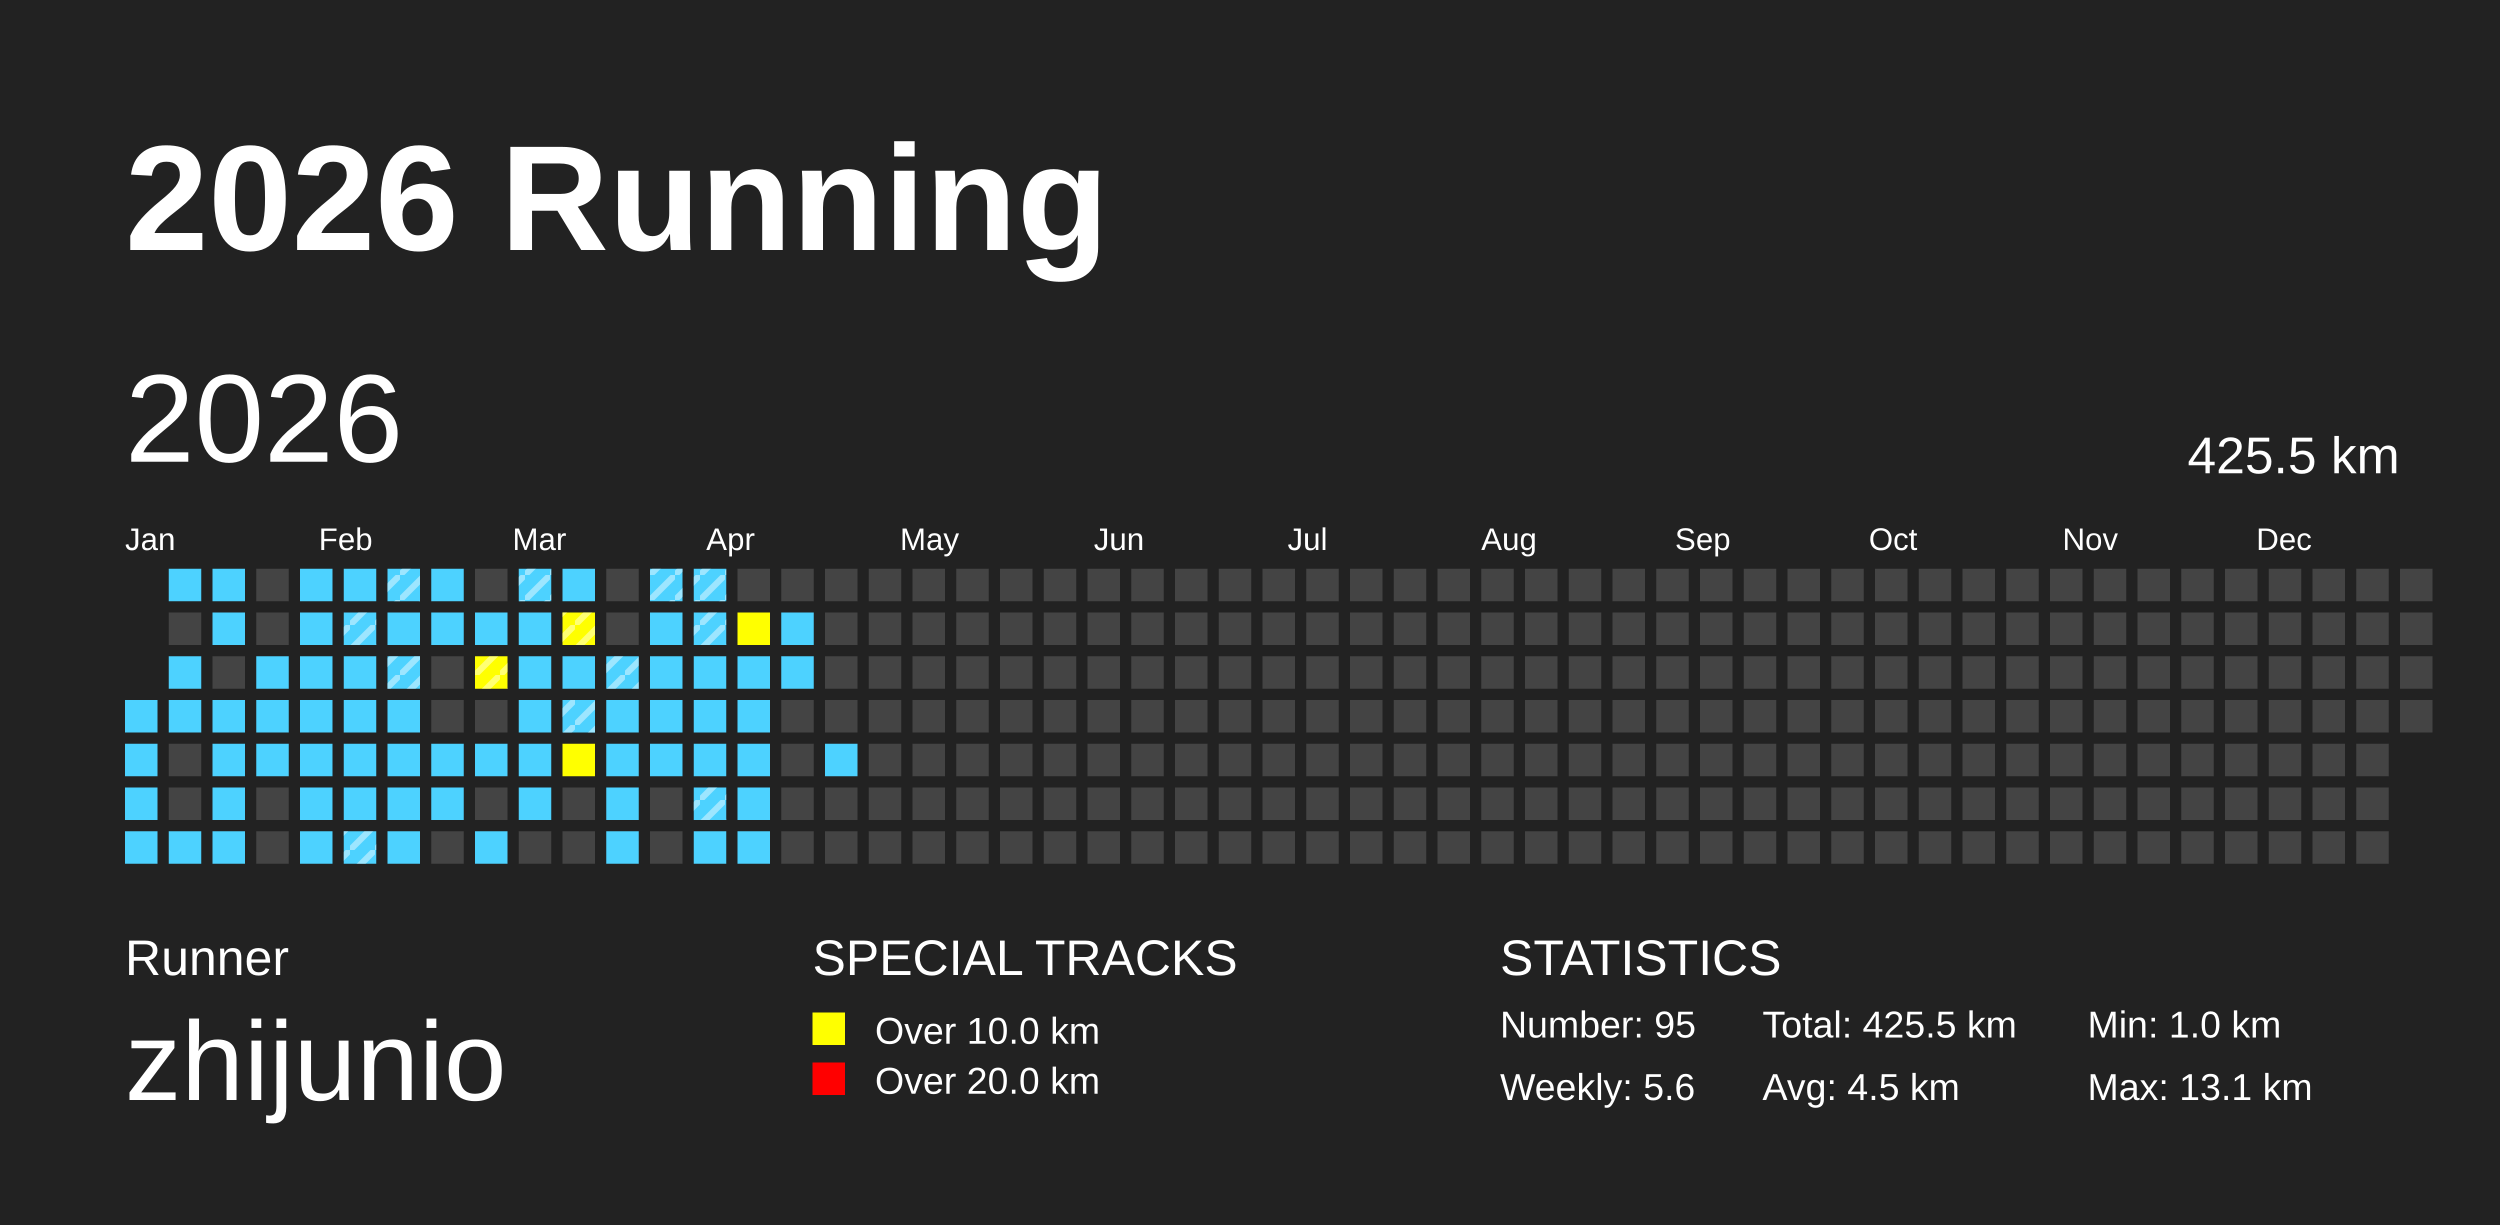
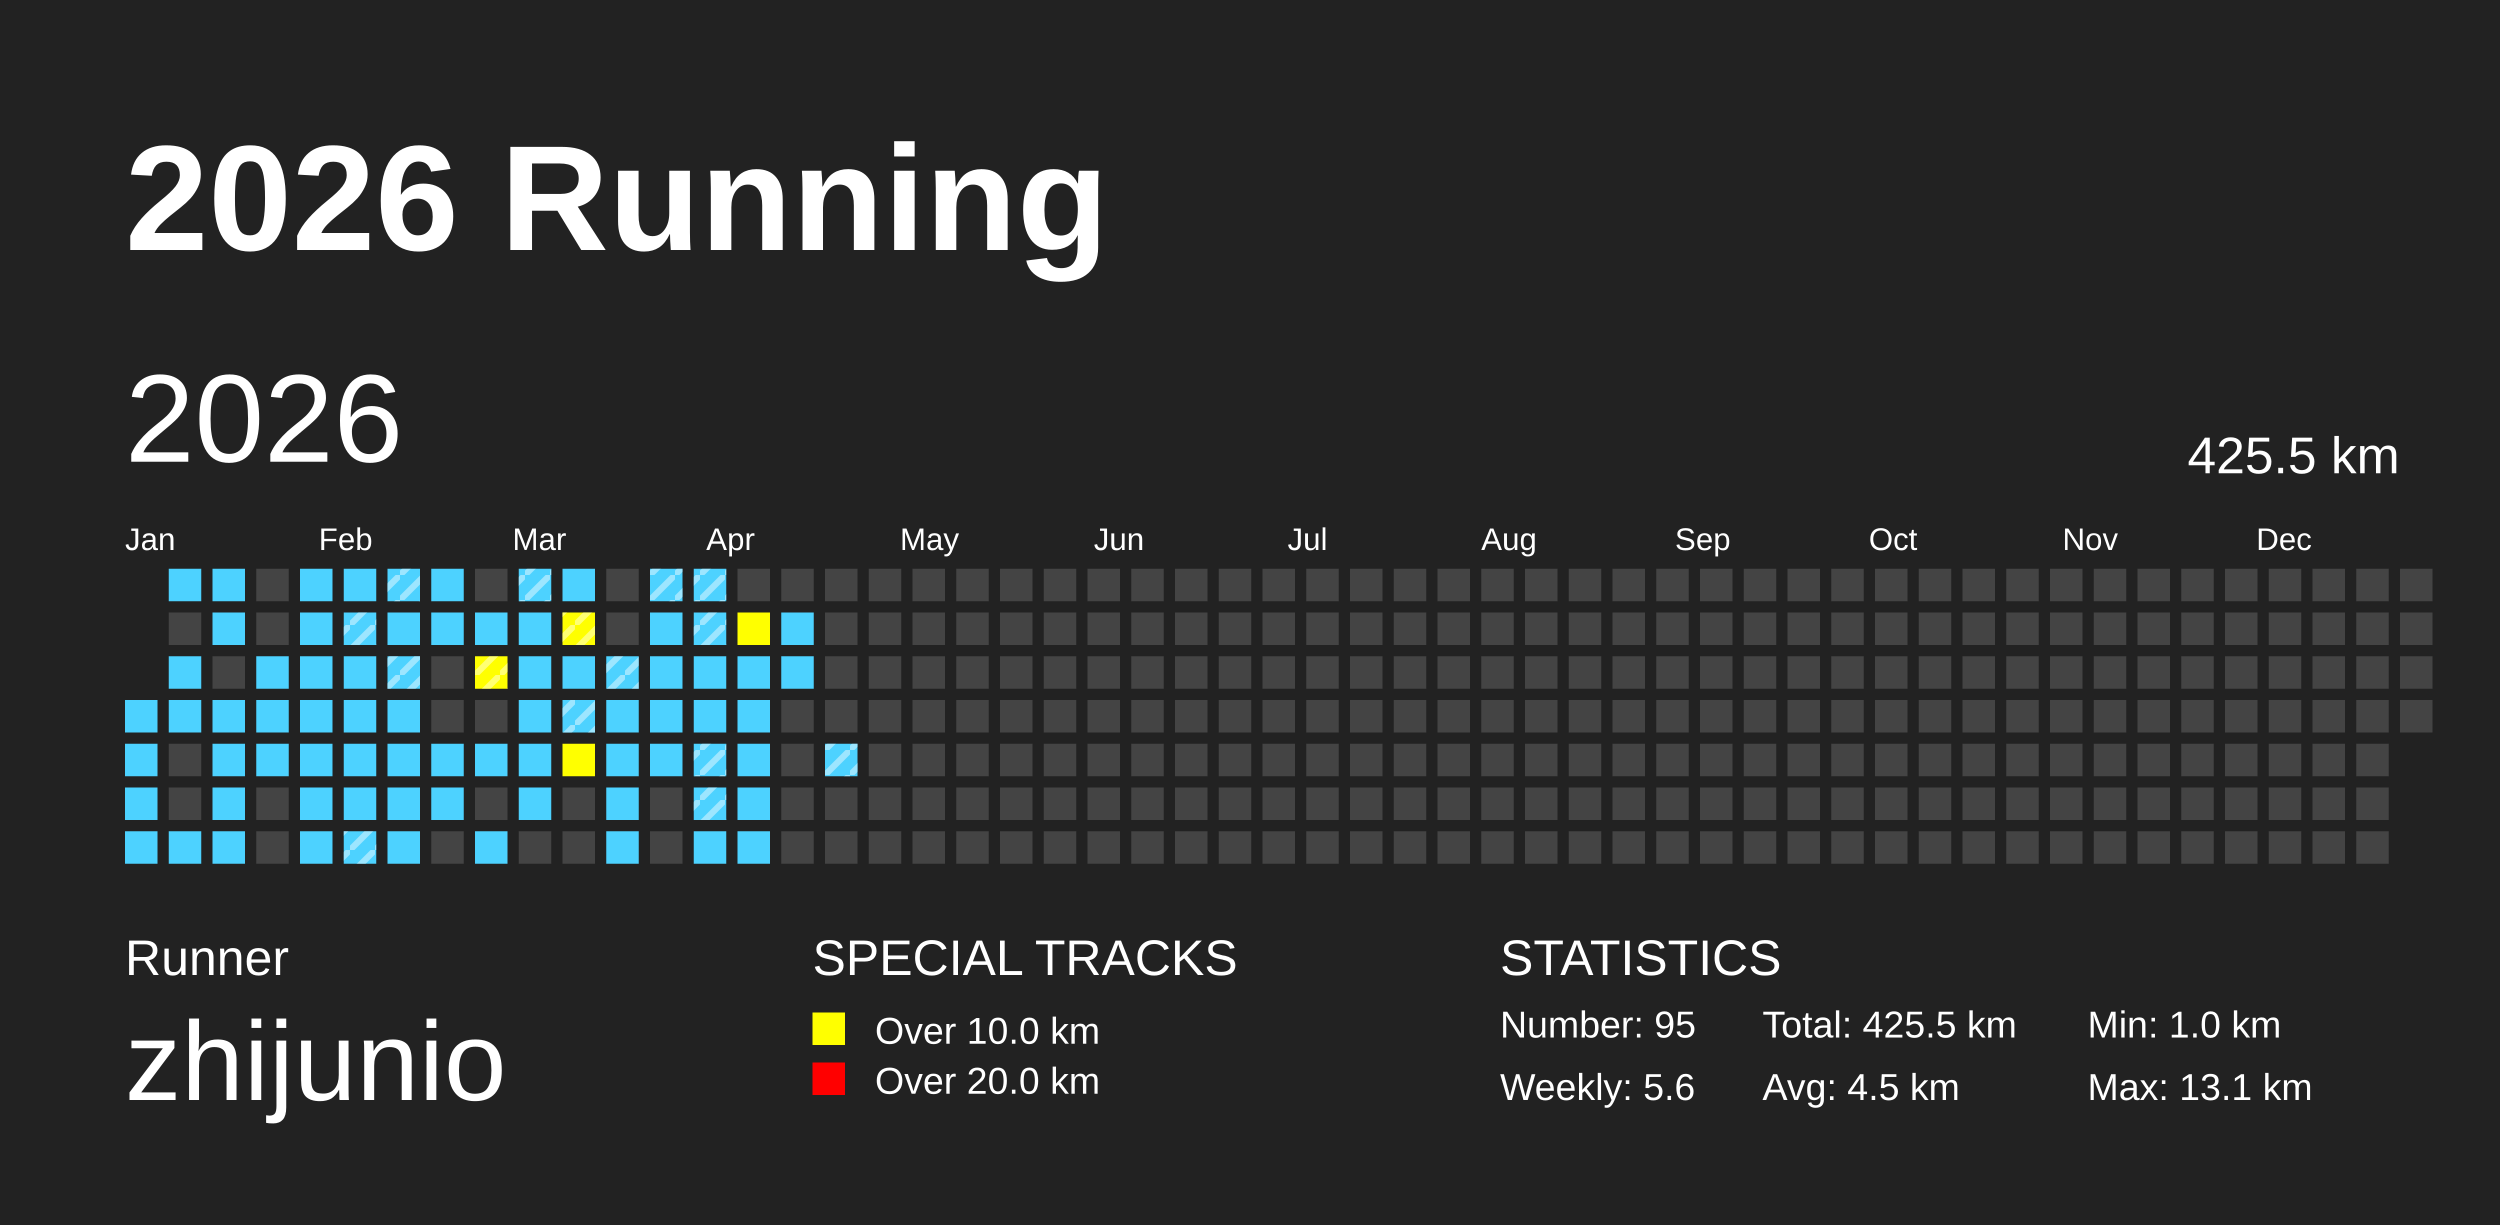
<svg xmlns="http://www.w3.org/2000/svg" baseProfile="full" height="98mm" version="1.1" viewBox="0,0,200,98" width="200mm">
  <defs>
    <pattern height="2" id="indoor-stripe" patternUnits="userSpaceOnUse" width="2">
      <line stroke="white" stroke-opacity="0.45" stroke-width="0.5" x1="0" x2="2" y1="2" y2="0" />
    </pattern>
  </defs>
  <rect fill="#222222" height="98" width="200" x="0" y="0" />
  <text fill="#FFFFFF" style="font-size:12px; font-family:Arial; font-weight:bold;" x="10" y="20">2026 Running</text>
  <text fill="#FFFFFF" style="font-size:4px; font-family:Arial" x="10" y="78">Runner</text>
  <text fill="#FFFFFF" style="font-size:9px; font-family:Arial" x="10" y="88">zhijunio</text>
  <text fill="#FFFFFF" style="font-size:4px; font-family:Arial" x="65" y="78">SPECIAL TRACKS</text>
  <rect fill="yellow" height="2.6" width="2.6" x="65" y="81" />
  <text fill="#FFFFFF" style="font-size:3px; font-family:Arial" x="70" y="83.5">Over 10.0 km</text>
  <rect fill="red" height="2.6" width="2.6" x="65" y="85" />
  <text fill="#FFFFFF" style="font-size:3px; font-family:Arial" x="70" y="87.5">Over 20.0 km</text>
  <text fill="#FFFFFF" style="font-size:4px; font-family:Arial" x="120" y="78">STATISTICS</text>
  <text fill="#FFFFFF" style="font-size:3px; font-family:Arial" x="120" y="83">Number: 95</text>
  <text fill="#FFFFFF" style="font-size:3px; font-family:Arial" x="120" y="88">Weekly: 5.6</text>
  <text fill="#FFFFFF" style="font-size:3px; font-family:Arial" x="141" y="83">Total: 425.5 km</text>
  <text fill="#FFFFFF" style="font-size:3px; font-family:Arial" x="141" y="88">Avg: 4.5 km</text>
  <text fill="#FFFFFF" style="font-size:3px; font-family:Arial" x="167" y="83">Min: 1.0 km</text>
  <text fill="#FFFFFF" style="font-size:3px; font-family:Arial" x="167" y="88">Max: 13.1 km</text>
  <text dominant-baseline="hanging" fill="#FFFFFF" style="font-size:10.0px; font-family:Arial;" x="10" y="30">2026</text>
  <text dominant-baseline="hanging" fill="#FFFFFF" style="font-size:4.125px; font-family:Arial;" x="175" y="35">425.5 km</text>
  <text fill="#FFFFFF" style="font-size:2.5px; font-family:Arial" x="10.0" y="44">Jan</text>
  <text fill="#FFFFFF" style="font-size:2.5px; font-family:Arial" x="25.5" y="44">Feb</text>
  <text fill="#FFFFFF" style="font-size:2.5px; font-family:Arial" x="41.0" y="44">Mar</text>
  <text fill="#FFFFFF" style="font-size:2.5px; font-family:Arial" x="56.5" y="44">Apr</text>
  <text fill="#FFFFFF" style="font-size:2.5px; font-family:Arial" x="72.0" y="44">May</text>
  <text fill="#FFFFFF" style="font-size:2.5px; font-family:Arial" x="87.5" y="44">Jun</text>
  <text fill="#FFFFFF" style="font-size:2.5px; font-family:Arial" x="103.0" y="44">Jul</text>
  <text fill="#FFFFFF" style="font-size:2.5px; font-family:Arial" x="118.5" y="44">Aug</text>
  <text fill="#FFFFFF" style="font-size:2.5px; font-family:Arial" x="134.0" y="44">Sep</text>
  <text fill="#FFFFFF" style="font-size:2.5px; font-family:Arial" x="149.5" y="44">Oct</text>
  <text fill="#FFFFFF" style="font-size:2.5px; font-family:Arial" x="165.0" y="44">Nov</text>
  <text fill="#FFFFFF" style="font-size:2.5px; font-family:Arial" x="180.5" y="44">Dec</text>
  <rect fill="#4DD2FF" height="2.6" width="2.6" x="10.0" y="56.0" />
  <rect fill="#4DD2FF" height="2.6" width="2.6" x="10.0" y="59.5" />
  <rect fill="#4DD2FF" height="2.6" width="2.6" x="10.0" y="63.0" />
  <rect fill="#4DD2FF" height="2.6" width="2.6" x="10.0" y="66.5" />
  <rect fill="#4DD2FF" height="2.6" width="2.6" x="13.5" y="45.5" />
  <rect fill="#444444" height="2.6" width="2.6" x="13.5" y="49.0" />
  <rect fill="#4DD2FF" height="2.6" width="2.6" x="13.5" y="52.5" />
  <rect fill="#4DD2FF" height="2.6" width="2.6" x="13.5" y="56.0" />
  <rect fill="#444444" height="2.6" width="2.6" x="13.5" y="59.5" />
  <rect fill="#444444" height="2.6" width="2.6" x="13.5" y="63.0" />
  <rect fill="#4DD2FF" height="2.6" width="2.6" x="13.5" y="66.5" />
  <rect fill="#4DD2FF" height="2.6" width="2.6" x="17.0" y="45.5" />
  <rect fill="#4DD2FF" height="2.6" width="2.6" x="17.0" y="49.0" />
  <rect fill="#444444" height="2.6" width="2.6" x="17.0" y="52.5" />
  <rect fill="#4DD2FF" height="2.6" width="2.6" x="17.0" y="56.0" />
  <rect fill="#4DD2FF" height="2.6" width="2.6" x="17.0" y="59.5" />
  <rect fill="#4DD2FF" height="2.6" width="2.6" x="17.0" y="63.0" />
  <rect fill="#4DD2FF" height="2.6" width="2.6" x="17.0" y="66.5" />
  <rect fill="#444444" height="2.6" width="2.6" x="20.5" y="45.5" />
  <rect fill="#444444" height="2.6" width="2.6" x="20.5" y="49.0" />
  <rect fill="#4DD2FF" height="2.6" width="2.6" x="20.5" y="52.5" />
  <rect fill="#4DD2FF" height="2.6" width="2.6" x="20.5" y="56.0" />
  <rect fill="#4DD2FF" height="2.6" width="2.6" x="20.5" y="59.5" />
  <rect fill="#444444" height="2.6" width="2.6" x="20.5" y="63.0" />
  <rect fill="#444444" height="2.6" width="2.6" x="20.5" y="66.5" />
  <rect fill="#4DD2FF" height="2.6" width="2.6" x="24.0" y="45.5" />
  <rect fill="#4DD2FF" height="2.6" width="2.6" x="24.0" y="49.0" />
  <rect fill="#4DD2FF" height="2.6" width="2.6" x="24.0" y="52.5" />
  <rect fill="#4DD2FF" height="2.6" width="2.6" x="24.0" y="56.0" />
  <rect fill="#4DD2FF" height="2.6" width="2.6" x="24.0" y="59.5" />
  <rect fill="#4DD2FF" height="2.6" width="2.6" x="24.0" y="63.0" />
  <rect fill="#4DD2FF" height="2.6" width="2.6" x="24.0" y="66.5" />
  <rect fill="#4DD2FF" height="2.6" width="2.6" x="27.5" y="45.5" />
  <rect fill="#4DD2FF" height="2.6" width="2.6" x="27.5" y="49.0" />
  <rect fill="url(#indoor-stripe)" height="2.6" width="2.6" x="27.5" y="49.0" />
  <rect fill="#4DD2FF" height="2.6" width="2.6" x="27.5" y="52.5" />
  <rect fill="#4DD2FF" height="2.6" width="2.6" x="27.5" y="56.0" />
  <rect fill="#4DD2FF" height="2.6" width="2.6" x="27.5" y="59.5" />
  <rect fill="#4DD2FF" height="2.6" width="2.6" x="27.5" y="63.0" />
  <rect fill="#4DD2FF" height="2.6" width="2.6" x="27.5" y="66.5" />
  <rect fill="url(#indoor-stripe)" height="2.6" width="2.6" x="27.5" y="66.5" />
  <rect fill="#4DD2FF" height="2.6" width="2.6" x="31.0" y="45.5" />
  <rect fill="url(#indoor-stripe)" height="2.6" width="2.6" x="31.0" y="45.5" />
  <rect fill="#4DD2FF" height="2.6" width="2.6" x="31.0" y="49.0" />
  <rect fill="#4DD2FF" height="2.6" width="2.6" x="31.0" y="52.5" />
  <rect fill="url(#indoor-stripe)" height="2.6" width="2.6" x="31.0" y="52.5" />
  <rect fill="#4DD2FF" height="2.6" width="2.6" x="31.0" y="56.0" />
  <rect fill="#4DD2FF" height="2.6" width="2.6" x="31.0" y="59.5" />
  <rect fill="#4DD2FF" height="2.6" width="2.6" x="31.0" y="63.0" />
  <rect fill="#4DD2FF" height="2.6" width="2.6" x="31.0" y="66.5" />
  <rect fill="#4DD2FF" height="2.6" width="2.6" x="34.5" y="45.5" />
  <rect fill="#4DD2FF" height="2.6" width="2.6" x="34.5" y="49.0" />
  <rect fill="#444444" height="2.6" width="2.6" x="34.5" y="52.5" />
  <rect fill="#444444" height="2.6" width="2.6" x="34.5" y="56.0" />
  <rect fill="#4DD2FF" height="2.6" width="2.6" x="34.5" y="59.5" />
  <rect fill="#4DD2FF" height="2.6" width="2.6" x="34.5" y="63.0" />
  <rect fill="#444444" height="2.6" width="2.6" x="34.5" y="66.5" />
  <rect fill="#444444" height="2.6" width="2.6" x="38.0" y="45.5" />
  <rect fill="#4DD2FF" height="2.6" width="2.6" x="38.0" y="49.0" />
  <rect fill="yellow" height="2.6" width="2.6" x="38.0" y="52.5" />
  <rect fill="url(#indoor-stripe)" height="2.6" width="2.6" x="38.0" y="52.5" />
  <rect fill="#444444" height="2.6" width="2.6" x="38.0" y="56.0" />
  <rect fill="#4DD2FF" height="2.6" width="2.6" x="38.0" y="59.5" />
  <rect fill="#444444" height="2.6" width="2.6" x="38.0" y="63.0" />
  <rect fill="#4DD2FF" height="2.6" width="2.6" x="38.0" y="66.5" />
  <rect fill="#4DD2FF" height="2.6" width="2.6" x="41.5" y="45.5" />
  <rect fill="url(#indoor-stripe)" height="2.6" width="2.6" x="41.5" y="45.5" />
  <rect fill="#4DD2FF" height="2.6" width="2.6" x="41.5" y="49.0" />
  <rect fill="#4DD2FF" height="2.6" width="2.6" x="41.5" y="52.5" />
  <rect fill="#4DD2FF" height="2.6" width="2.6" x="41.5" y="56.0" />
  <rect fill="#4DD2FF" height="2.6" width="2.6" x="41.5" y="59.5" />
  <rect fill="#4DD2FF" height="2.6" width="2.6" x="41.5" y="63.0" />
  <rect fill="#444444" height="2.6" width="2.6" x="41.5" y="66.5" />
  <rect fill="#4DD2FF" height="2.6" width="2.6" x="45.0" y="45.5" />
  <rect fill="yellow" height="2.6" width="2.6" x="45.0" y="49.0" />
  <rect fill="url(#indoor-stripe)" height="2.6" width="2.6" x="45.0" y="49.0" />
  <rect fill="#4DD2FF" height="2.6" width="2.6" x="45.0" y="52.5" />
  <rect fill="#4DD2FF" height="2.6" width="2.6" x="45.0" y="56.0" />
  <rect fill="url(#indoor-stripe)" height="2.6" width="2.6" x="45.0" y="56.0" />
  <rect fill="yellow" height="2.6" width="2.6" x="45.0" y="59.5" />
  <rect fill="#444444" height="2.6" width="2.6" x="45.0" y="63.0" />
  <rect fill="#444444" height="2.6" width="2.6" x="45.0" y="66.5" />
  <rect fill="#444444" height="2.6" width="2.6" x="48.5" y="45.5" />
  <rect fill="#444444" height="2.6" width="2.6" x="48.5" y="49.0" />
  <rect fill="#4DD2FF" height="2.6" width="2.6" x="48.5" y="52.5" />
  <rect fill="url(#indoor-stripe)" height="2.6" width="2.6" x="48.5" y="52.5" />
  <rect fill="#4DD2FF" height="2.6" width="2.6" x="48.5" y="56.0" />
  <rect fill="#4DD2FF" height="2.6" width="2.6" x="48.5" y="59.5" />
  <rect fill="#4DD2FF" height="2.6" width="2.6" x="48.5" y="63.0" />
  <rect fill="#4DD2FF" height="2.6" width="2.6" x="48.5" y="66.5" />
  <rect fill="#4DD2FF" height="2.6" width="2.6" x="52.0" y="45.5" />
  <rect fill="url(#indoor-stripe)" height="2.6" width="2.6" x="52.0" y="45.5" />
  <rect fill="#4DD2FF" height="2.6" width="2.6" x="52.0" y="49.0" />
  <rect fill="#4DD2FF" height="2.6" width="2.6" x="52.0" y="52.5" />
  <rect fill="#4DD2FF" height="2.6" width="2.6" x="52.0" y="56.0" />
  <rect fill="#4DD2FF" height="2.6" width="2.6" x="52.0" y="59.5" />
  <rect fill="#444444" height="2.6" width="2.6" x="52.0" y="63.0" />
  <rect fill="#444444" height="2.6" width="2.6" x="52.0" y="66.5" />
  <rect fill="#4DD2FF" height="2.6" width="2.6" x="55.5" y="45.5" />
  <rect fill="url(#indoor-stripe)" height="2.6" width="2.6" x="55.5" y="45.5" />
  <rect fill="#4DD2FF" height="2.6" width="2.6" x="55.5" y="49.0" />
  <rect fill="url(#indoor-stripe)" height="2.6" width="2.6" x="55.5" y="49.0" />
  <rect fill="#4DD2FF" height="2.6" width="2.6" x="55.5" y="52.5" />
  <rect fill="#4DD2FF" height="2.6" width="2.6" x="55.5" y="56.0" />
  <rect fill="#4DD2FF" height="2.6" width="2.6" x="55.5" y="59.5" />
+   <rect fill="url(#indoor-stripe)" height="2.6" width="2.6" x="55.5" y="59.5" />
  <rect fill="#4DD2FF" height="2.6" width="2.6" x="55.5" y="63.0" />
  <rect fill="url(#indoor-stripe)" height="2.6" width="2.6" x="55.5" y="63.0" />
  <rect fill="#4DD2FF" height="2.6" width="2.6" x="55.5" y="66.5" />
  <rect fill="#444444" height="2.6" width="2.6" x="59.0" y="45.5" />
  <rect fill="yellow" height="2.6" width="2.6" x="59.0" y="49.0" />
  <rect fill="#4DD2FF" height="2.6" width="2.6" x="59.0" y="52.5" />
  <rect fill="#4DD2FF" height="2.6" width="2.6" x="59.0" y="56.0" />
  <rect fill="#4DD2FF" height="2.6" width="2.6" x="59.0" y="59.5" />
  <rect fill="#4DD2FF" height="2.6" width="2.6" x="59.0" y="63.0" />
  <rect fill="#4DD2FF" height="2.6" width="2.6" x="59.0" y="66.5" />
  <rect fill="#444444" height="2.6" width="2.6" x="62.5" y="45.5" />
  <rect fill="#4DD2FF" height="2.6" width="2.6" x="62.5" y="49.0" />
  <rect fill="#4DD2FF" height="2.6" width="2.6" x="62.5" y="52.5" />
  <rect fill="#444444" height="2.6" width="2.6" x="62.5" y="56.0" />
  <rect fill="#444444" height="2.6" width="2.6" x="62.5" y="59.5" />
  <rect fill="#444444" height="2.6" width="2.6" x="62.5" y="63.0" />
  <rect fill="#444444" height="2.6" width="2.6" x="62.5" y="66.5" />
  <rect fill="#444444" height="2.6" width="2.6" x="66.0" y="45.5" />
  <rect fill="#444444" height="2.6" width="2.6" x="66.0" y="49.0" />
  <rect fill="#444444" height="2.6" width="2.6" x="66.0" y="52.5" />
  <rect fill="#444444" height="2.6" width="2.6" x="66.0" y="56.0" />
  <rect fill="#4DD2FF" height="2.6" width="2.6" x="66.0" y="59.5" />
+   <rect fill="url(#indoor-stripe)" height="2.6" width="2.6" x="66.0" y="59.5" />
  <rect fill="#444444" height="2.6" width="2.6" x="66.0" y="63.0" />
  <rect fill="#444444" height="2.6" width="2.6" x="66.0" y="66.5" />
  <rect fill="#444444" height="2.6" width="2.6" x="69.5" y="45.5" />
  <rect fill="#444444" height="2.6" width="2.6" x="69.5" y="49.0" />
  <rect fill="#444444" height="2.6" width="2.6" x="69.5" y="52.5" />
  <rect fill="#444444" height="2.6" width="2.6" x="69.5" y="56.0" />
  <rect fill="#444444" height="2.6" width="2.6" x="69.5" y="59.5" />
  <rect fill="#444444" height="2.6" width="2.6" x="69.5" y="63.0" />
  <rect fill="#444444" height="2.6" width="2.6" x="69.5" y="66.5" />
  <rect fill="#444444" height="2.6" width="2.6" x="73.0" y="45.5" />
  <rect fill="#444444" height="2.6" width="2.6" x="73.0" y="49.0" />
  <rect fill="#444444" height="2.6" width="2.6" x="73.0" y="52.5" />
  <rect fill="#444444" height="2.6" width="2.6" x="73.0" y="56.0" />
  <rect fill="#444444" height="2.6" width="2.6" x="73.0" y="59.5" />
  <rect fill="#444444" height="2.6" width="2.6" x="73.0" y="63.0" />
  <rect fill="#444444" height="2.6" width="2.6" x="73.0" y="66.5" />
  <rect fill="#444444" height="2.6" width="2.6" x="76.5" y="45.5" />
  <rect fill="#444444" height="2.6" width="2.6" x="76.5" y="49.0" />
  <rect fill="#444444" height="2.6" width="2.6" x="76.5" y="52.5" />
  <rect fill="#444444" height="2.6" width="2.6" x="76.5" y="56.0" />
  <rect fill="#444444" height="2.6" width="2.6" x="76.5" y="59.5" />
  <rect fill="#444444" height="2.6" width="2.6" x="76.5" y="63.0" />
  <rect fill="#444444" height="2.6" width="2.6" x="76.5" y="66.5" />
  <rect fill="#444444" height="2.6" width="2.6" x="80.0" y="45.5" />
  <rect fill="#444444" height="2.6" width="2.6" x="80.0" y="49.0" />
  <rect fill="#444444" height="2.6" width="2.6" x="80.0" y="52.5" />
  <rect fill="#444444" height="2.6" width="2.6" x="80.0" y="56.0" />
  <rect fill="#444444" height="2.6" width="2.6" x="80.0" y="59.5" />
  <rect fill="#444444" height="2.6" width="2.6" x="80.0" y="63.0" />
  <rect fill="#444444" height="2.6" width="2.6" x="80.0" y="66.5" />
  <rect fill="#444444" height="2.6" width="2.6" x="83.5" y="45.5" />
  <rect fill="#444444" height="2.6" width="2.6" x="83.5" y="49.0" />
  <rect fill="#444444" height="2.6" width="2.6" x="83.5" y="52.5" />
  <rect fill="#444444" height="2.6" width="2.6" x="83.5" y="56.0" />
  <rect fill="#444444" height="2.6" width="2.6" x="83.5" y="59.5" />
  <rect fill="#444444" height="2.6" width="2.6" x="83.5" y="63.0" />
  <rect fill="#444444" height="2.6" width="2.6" x="83.5" y="66.5" />
  <rect fill="#444444" height="2.6" width="2.6" x="87.0" y="45.5" />
  <rect fill="#444444" height="2.6" width="2.6" x="87.0" y="49.0" />
  <rect fill="#444444" height="2.6" width="2.6" x="87.0" y="52.5" />
  <rect fill="#444444" height="2.6" width="2.6" x="87.0" y="56.0" />
  <rect fill="#444444" height="2.6" width="2.6" x="87.0" y="59.5" />
  <rect fill="#444444" height="2.6" width="2.6" x="87.0" y="63.0" />
  <rect fill="#444444" height="2.6" width="2.6" x="87.0" y="66.5" />
  <rect fill="#444444" height="2.6" width="2.6" x="90.5" y="45.5" />
  <rect fill="#444444" height="2.6" width="2.6" x="90.5" y="49.0" />
  <rect fill="#444444" height="2.6" width="2.6" x="90.5" y="52.5" />
  <rect fill="#444444" height="2.6" width="2.6" x="90.5" y="56.0" />
  <rect fill="#444444" height="2.6" width="2.6" x="90.5" y="59.5" />
  <rect fill="#444444" height="2.6" width="2.6" x="90.5" y="63.0" />
  <rect fill="#444444" height="2.6" width="2.6" x="90.5" y="66.5" />
  <rect fill="#444444" height="2.6" width="2.6" x="94.0" y="45.5" />
  <rect fill="#444444" height="2.6" width="2.6" x="94.0" y="49.0" />
  <rect fill="#444444" height="2.6" width="2.6" x="94.0" y="52.5" />
  <rect fill="#444444" height="2.6" width="2.6" x="94.0" y="56.0" />
  <rect fill="#444444" height="2.6" width="2.6" x="94.0" y="59.5" />
  <rect fill="#444444" height="2.6" width="2.6" x="94.0" y="63.0" />
  <rect fill="#444444" height="2.6" width="2.6" x="94.0" y="66.5" />
  <rect fill="#444444" height="2.6" width="2.6" x="97.5" y="45.5" />
  <rect fill="#444444" height="2.6" width="2.6" x="97.5" y="49.0" />
  <rect fill="#444444" height="2.6" width="2.6" x="97.5" y="52.5" />
  <rect fill="#444444" height="2.6" width="2.6" x="97.5" y="56.0" />
  <rect fill="#444444" height="2.6" width="2.6" x="97.5" y="59.5" />
  <rect fill="#444444" height="2.6" width="2.6" x="97.5" y="63.0" />
  <rect fill="#444444" height="2.6" width="2.6" x="97.5" y="66.5" />
  <rect fill="#444444" height="2.6" width="2.6" x="101.0" y="45.5" />
  <rect fill="#444444" height="2.6" width="2.6" x="101.0" y="49.0" />
  <rect fill="#444444" height="2.6" width="2.6" x="101.0" y="52.5" />
  <rect fill="#444444" height="2.6" width="2.6" x="101.0" y="56.0" />
  <rect fill="#444444" height="2.6" width="2.6" x="101.0" y="59.5" />
  <rect fill="#444444" height="2.6" width="2.6" x="101.0" y="63.0" />
  <rect fill="#444444" height="2.6" width="2.6" x="101.0" y="66.5" />
  <rect fill="#444444" height="2.6" width="2.6" x="104.5" y="45.5" />
  <rect fill="#444444" height="2.6" width="2.6" x="104.5" y="49.0" />
  <rect fill="#444444" height="2.6" width="2.6" x="104.5" y="52.5" />
  <rect fill="#444444" height="2.6" width="2.6" x="104.5" y="56.0" />
  <rect fill="#444444" height="2.6" width="2.6" x="104.5" y="59.5" />
  <rect fill="#444444" height="2.6" width="2.6" x="104.5" y="63.0" />
  <rect fill="#444444" height="2.6" width="2.6" x="104.5" y="66.5" />
  <rect fill="#444444" height="2.6" width="2.6" x="108.0" y="45.5" />
  <rect fill="#444444" height="2.6" width="2.6" x="108.0" y="49.0" />
  <rect fill="#444444" height="2.6" width="2.6" x="108.0" y="52.5" />
  <rect fill="#444444" height="2.6" width="2.6" x="108.0" y="56.0" />
  <rect fill="#444444" height="2.6" width="2.6" x="108.0" y="59.5" />
  <rect fill="#444444" height="2.6" width="2.6" x="108.0" y="63.0" />
  <rect fill="#444444" height="2.6" width="2.6" x="108.0" y="66.5" />
  <rect fill="#444444" height="2.6" width="2.6" x="111.5" y="45.5" />
  <rect fill="#444444" height="2.6" width="2.6" x="111.5" y="49.0" />
  <rect fill="#444444" height="2.6" width="2.6" x="111.5" y="52.5" />
  <rect fill="#444444" height="2.6" width="2.6" x="111.5" y="56.0" />
  <rect fill="#444444" height="2.6" width="2.6" x="111.5" y="59.5" />
  <rect fill="#444444" height="2.6" width="2.6" x="111.5" y="63.0" />
  <rect fill="#444444" height="2.6" width="2.6" x="111.5" y="66.5" />
  <rect fill="#444444" height="2.6" width="2.6" x="115.0" y="45.5" />
  <rect fill="#444444" height="2.6" width="2.6" x="115.0" y="49.0" />
  <rect fill="#444444" height="2.6" width="2.6" x="115.0" y="52.5" />
  <rect fill="#444444" height="2.6" width="2.6" x="115.0" y="56.0" />
  <rect fill="#444444" height="2.6" width="2.6" x="115.0" y="59.5" />
  <rect fill="#444444" height="2.6" width="2.6" x="115.0" y="63.0" />
  <rect fill="#444444" height="2.6" width="2.6" x="115.0" y="66.5" />
  <rect fill="#444444" height="2.6" width="2.6" x="118.5" y="45.5" />
  <rect fill="#444444" height="2.6" width="2.6" x="118.5" y="49.0" />
  <rect fill="#444444" height="2.6" width="2.6" x="118.5" y="52.5" />
  <rect fill="#444444" height="2.6" width="2.6" x="118.5" y="56.0" />
  <rect fill="#444444" height="2.6" width="2.6" x="118.5" y="59.5" />
  <rect fill="#444444" height="2.6" width="2.6" x="118.5" y="63.0" />
  <rect fill="#444444" height="2.6" width="2.6" x="118.5" y="66.5" />
  <rect fill="#444444" height="2.6" width="2.6" x="122.0" y="45.5" />
  <rect fill="#444444" height="2.6" width="2.6" x="122.0" y="49.0" />
  <rect fill="#444444" height="2.6" width="2.6" x="122.0" y="52.5" />
  <rect fill="#444444" height="2.6" width="2.6" x="122.0" y="56.0" />
  <rect fill="#444444" height="2.6" width="2.6" x="122.0" y="59.5" />
  <rect fill="#444444" height="2.6" width="2.6" x="122.0" y="63.0" />
  <rect fill="#444444" height="2.6" width="2.6" x="122.0" y="66.5" />
  <rect fill="#444444" height="2.6" width="2.6" x="125.5" y="45.5" />
  <rect fill="#444444" height="2.6" width="2.6" x="125.5" y="49.0" />
  <rect fill="#444444" height="2.6" width="2.6" x="125.5" y="52.5" />
  <rect fill="#444444" height="2.6" width="2.6" x="125.5" y="56.0" />
  <rect fill="#444444" height="2.6" width="2.6" x="125.5" y="59.5" />
  <rect fill="#444444" height="2.6" width="2.6" x="125.5" y="63.0" />
  <rect fill="#444444" height="2.6" width="2.6" x="125.5" y="66.5" />
  <rect fill="#444444" height="2.6" width="2.6" x="129.0" y="45.5" />
  <rect fill="#444444" height="2.6" width="2.6" x="129.0" y="49.0" />
  <rect fill="#444444" height="2.6" width="2.6" x="129.0" y="52.5" />
  <rect fill="#444444" height="2.6" width="2.6" x="129.0" y="56.0" />
  <rect fill="#444444" height="2.6" width="2.6" x="129.0" y="59.5" />
  <rect fill="#444444" height="2.6" width="2.6" x="129.0" y="63.0" />
  <rect fill="#444444" height="2.6" width="2.6" x="129.0" y="66.5" />
  <rect fill="#444444" height="2.6" width="2.6" x="132.5" y="45.5" />
  <rect fill="#444444" height="2.6" width="2.6" x="132.5" y="49.0" />
  <rect fill="#444444" height="2.6" width="2.6" x="132.5" y="52.5" />
  <rect fill="#444444" height="2.6" width="2.6" x="132.5" y="56.0" />
  <rect fill="#444444" height="2.6" width="2.6" x="132.5" y="59.5" />
  <rect fill="#444444" height="2.6" width="2.6" x="132.5" y="63.0" />
  <rect fill="#444444" height="2.6" width="2.6" x="132.5" y="66.5" />
  <rect fill="#444444" height="2.6" width="2.6" x="136.0" y="45.5" />
  <rect fill="#444444" height="2.6" width="2.6" x="136.0" y="49.0" />
  <rect fill="#444444" height="2.6" width="2.6" x="136.0" y="52.5" />
  <rect fill="#444444" height="2.6" width="2.6" x="136.0" y="56.0" />
  <rect fill="#444444" height="2.6" width="2.6" x="136.0" y="59.5" />
  <rect fill="#444444" height="2.6" width="2.6" x="136.0" y="63.0" />
  <rect fill="#444444" height="2.6" width="2.6" x="136.0" y="66.5" />
  <rect fill="#444444" height="2.6" width="2.6" x="139.5" y="45.5" />
  <rect fill="#444444" height="2.6" width="2.6" x="139.5" y="49.0" />
  <rect fill="#444444" height="2.6" width="2.6" x="139.5" y="52.5" />
  <rect fill="#444444" height="2.6" width="2.6" x="139.5" y="56.0" />
  <rect fill="#444444" height="2.6" width="2.6" x="139.5" y="59.5" />
  <rect fill="#444444" height="2.6" width="2.6" x="139.5" y="63.0" />
  <rect fill="#444444" height="2.6" width="2.6" x="139.5" y="66.5" />
  <rect fill="#444444" height="2.6" width="2.6" x="143.0" y="45.5" />
  <rect fill="#444444" height="2.6" width="2.6" x="143.0" y="49.0" />
  <rect fill="#444444" height="2.6" width="2.6" x="143.0" y="52.5" />
  <rect fill="#444444" height="2.6" width="2.6" x="143.0" y="56.0" />
  <rect fill="#444444" height="2.6" width="2.6" x="143.0" y="59.5" />
  <rect fill="#444444" height="2.6" width="2.6" x="143.0" y="63.0" />
  <rect fill="#444444" height="2.6" width="2.6" x="143.0" y="66.5" />
  <rect fill="#444444" height="2.6" width="2.6" x="146.5" y="45.5" />
  <rect fill="#444444" height="2.6" width="2.6" x="146.5" y="49.0" />
  <rect fill="#444444" height="2.6" width="2.6" x="146.5" y="52.5" />
  <rect fill="#444444" height="2.6" width="2.6" x="146.5" y="56.0" />
  <rect fill="#444444" height="2.6" width="2.6" x="146.5" y="59.5" />
  <rect fill="#444444" height="2.6" width="2.6" x="146.5" y="63.0" />
  <rect fill="#444444" height="2.6" width="2.6" x="146.5" y="66.5" />
  <rect fill="#444444" height="2.6" width="2.6" x="150.0" y="45.5" />
  <rect fill="#444444" height="2.6" width="2.6" x="150.0" y="49.0" />
  <rect fill="#444444" height="2.6" width="2.6" x="150.0" y="52.5" />
  <rect fill="#444444" height="2.6" width="2.6" x="150.0" y="56.0" />
  <rect fill="#444444" height="2.6" width="2.6" x="150.0" y="59.5" />
  <rect fill="#444444" height="2.6" width="2.6" x="150.0" y="63.0" />
  <rect fill="#444444" height="2.6" width="2.6" x="150.0" y="66.5" />
  <rect fill="#444444" height="2.6" width="2.6" x="153.5" y="45.5" />
  <rect fill="#444444" height="2.6" width="2.6" x="153.5" y="49.0" />
  <rect fill="#444444" height="2.6" width="2.6" x="153.5" y="52.5" />
  <rect fill="#444444" height="2.6" width="2.6" x="153.5" y="56.0" />
  <rect fill="#444444" height="2.6" width="2.6" x="153.5" y="59.5" />
  <rect fill="#444444" height="2.6" width="2.6" x="153.5" y="63.0" />
  <rect fill="#444444" height="2.6" width="2.6" x="153.5" y="66.5" />
  <rect fill="#444444" height="2.6" width="2.6" x="157.0" y="45.5" />
  <rect fill="#444444" height="2.6" width="2.6" x="157.0" y="49.0" />
  <rect fill="#444444" height="2.6" width="2.6" x="157.0" y="52.5" />
  <rect fill="#444444" height="2.6" width="2.6" x="157.0" y="56.0" />
  <rect fill="#444444" height="2.6" width="2.6" x="157.0" y="59.5" />
  <rect fill="#444444" height="2.6" width="2.6" x="157.0" y="63.0" />
  <rect fill="#444444" height="2.6" width="2.6" x="157.0" y="66.5" />
  <rect fill="#444444" height="2.6" width="2.6" x="160.5" y="45.5" />
  <rect fill="#444444" height="2.6" width="2.6" x="160.5" y="49.0" />
  <rect fill="#444444" height="2.6" width="2.6" x="160.5" y="52.5" />
  <rect fill="#444444" height="2.6" width="2.6" x="160.5" y="56.0" />
  <rect fill="#444444" height="2.6" width="2.6" x="160.5" y="59.5" />
  <rect fill="#444444" height="2.6" width="2.6" x="160.5" y="63.0" />
  <rect fill="#444444" height="2.6" width="2.6" x="160.5" y="66.5" />
  <rect fill="#444444" height="2.6" width="2.6" x="164.0" y="45.5" />
  <rect fill="#444444" height="2.6" width="2.6" x="164.0" y="49.0" />
  <rect fill="#444444" height="2.6" width="2.6" x="164.0" y="52.5" />
  <rect fill="#444444" height="2.6" width="2.6" x="164.0" y="56.0" />
  <rect fill="#444444" height="2.6" width="2.6" x="164.0" y="59.5" />
  <rect fill="#444444" height="2.6" width="2.6" x="164.0" y="63.0" />
  <rect fill="#444444" height="2.6" width="2.6" x="164.0" y="66.5" />
  <rect fill="#444444" height="2.6" width="2.6" x="167.5" y="45.5" />
  <rect fill="#444444" height="2.6" width="2.6" x="167.5" y="49.0" />
  <rect fill="#444444" height="2.6" width="2.6" x="167.5" y="52.5" />
  <rect fill="#444444" height="2.6" width="2.6" x="167.5" y="56.0" />
  <rect fill="#444444" height="2.6" width="2.6" x="167.5" y="59.5" />
  <rect fill="#444444" height="2.6" width="2.6" x="167.5" y="63.0" />
  <rect fill="#444444" height="2.6" width="2.6" x="167.5" y="66.5" />
  <rect fill="#444444" height="2.6" width="2.6" x="171.0" y="45.5" />
  <rect fill="#444444" height="2.6" width="2.6" x="171.0" y="49.0" />
  <rect fill="#444444" height="2.6" width="2.6" x="171.0" y="52.5" />
  <rect fill="#444444" height="2.6" width="2.6" x="171.0" y="56.0" />
  <rect fill="#444444" height="2.6" width="2.6" x="171.0" y="59.5" />
  <rect fill="#444444" height="2.6" width="2.6" x="171.0" y="63.0" />
  <rect fill="#444444" height="2.6" width="2.6" x="171.0" y="66.5" />
  <rect fill="#444444" height="2.6" width="2.6" x="174.5" y="45.5" />
  <rect fill="#444444" height="2.6" width="2.6" x="174.5" y="49.0" />
  <rect fill="#444444" height="2.6" width="2.6" x="174.5" y="52.5" />
  <rect fill="#444444" height="2.6" width="2.6" x="174.5" y="56.0" />
  <rect fill="#444444" height="2.6" width="2.6" x="174.5" y="59.5" />
  <rect fill="#444444" height="2.6" width="2.6" x="174.5" y="63.0" />
  <rect fill="#444444" height="2.6" width="2.6" x="174.5" y="66.5" />
  <rect fill="#444444" height="2.6" width="2.6" x="178.0" y="45.5" />
  <rect fill="#444444" height="2.6" width="2.6" x="178.0" y="49.0" />
  <rect fill="#444444" height="2.6" width="2.6" x="178.0" y="52.5" />
  <rect fill="#444444" height="2.6" width="2.6" x="178.0" y="56.0" />
  <rect fill="#444444" height="2.6" width="2.6" x="178.0" y="59.5" />
  <rect fill="#444444" height="2.6" width="2.6" x="178.0" y="63.0" />
  <rect fill="#444444" height="2.6" width="2.6" x="178.0" y="66.5" />
  <rect fill="#444444" height="2.6" width="2.6" x="181.5" y="45.5" />
  <rect fill="#444444" height="2.6" width="2.6" x="181.5" y="49.0" />
  <rect fill="#444444" height="2.6" width="2.6" x="181.5" y="52.5" />
  <rect fill="#444444" height="2.6" width="2.6" x="181.5" y="56.0" />
  <rect fill="#444444" height="2.6" width="2.6" x="181.5" y="59.5" />
  <rect fill="#444444" height="2.6" width="2.6" x="181.5" y="63.0" />
  <rect fill="#444444" height="2.6" width="2.6" x="181.5" y="66.5" />
  <rect fill="#444444" height="2.6" width="2.6" x="185.0" y="45.5" />
  <rect fill="#444444" height="2.6" width="2.6" x="185.0" y="49.0" />
  <rect fill="#444444" height="2.6" width="2.6" x="185.0" y="52.5" />
  <rect fill="#444444" height="2.6" width="2.6" x="185.0" y="56.0" />
  <rect fill="#444444" height="2.6" width="2.6" x="185.0" y="59.5" />
  <rect fill="#444444" height="2.6" width="2.6" x="185.0" y="63.0" />
  <rect fill="#444444" height="2.6" width="2.6" x="185.0" y="66.5" />
  <rect fill="#444444" height="2.6" width="2.6" x="188.5" y="45.5" />
  <rect fill="#444444" height="2.6" width="2.6" x="188.5" y="49.0" />
  <rect fill="#444444" height="2.6" width="2.6" x="188.5" y="52.5" />
  <rect fill="#444444" height="2.6" width="2.6" x="188.5" y="56.0" />
  <rect fill="#444444" height="2.6" width="2.6" x="188.5" y="59.5" />
  <rect fill="#444444" height="2.6" width="2.6" x="188.5" y="63.0" />
  <rect fill="#444444" height="2.6" width="2.6" x="188.5" y="66.5" />
  <rect fill="#444444" height="2.6" width="2.6" x="192.0" y="45.5" />
  <rect fill="#444444" height="2.6" width="2.6" x="192.0" y="49.0" />
  <rect fill="#444444" height="2.6" width="2.6" x="192.0" y="52.5" />
  <rect fill="#444444" height="2.6" width="2.6" x="192.0" y="56.0" />
</svg>
